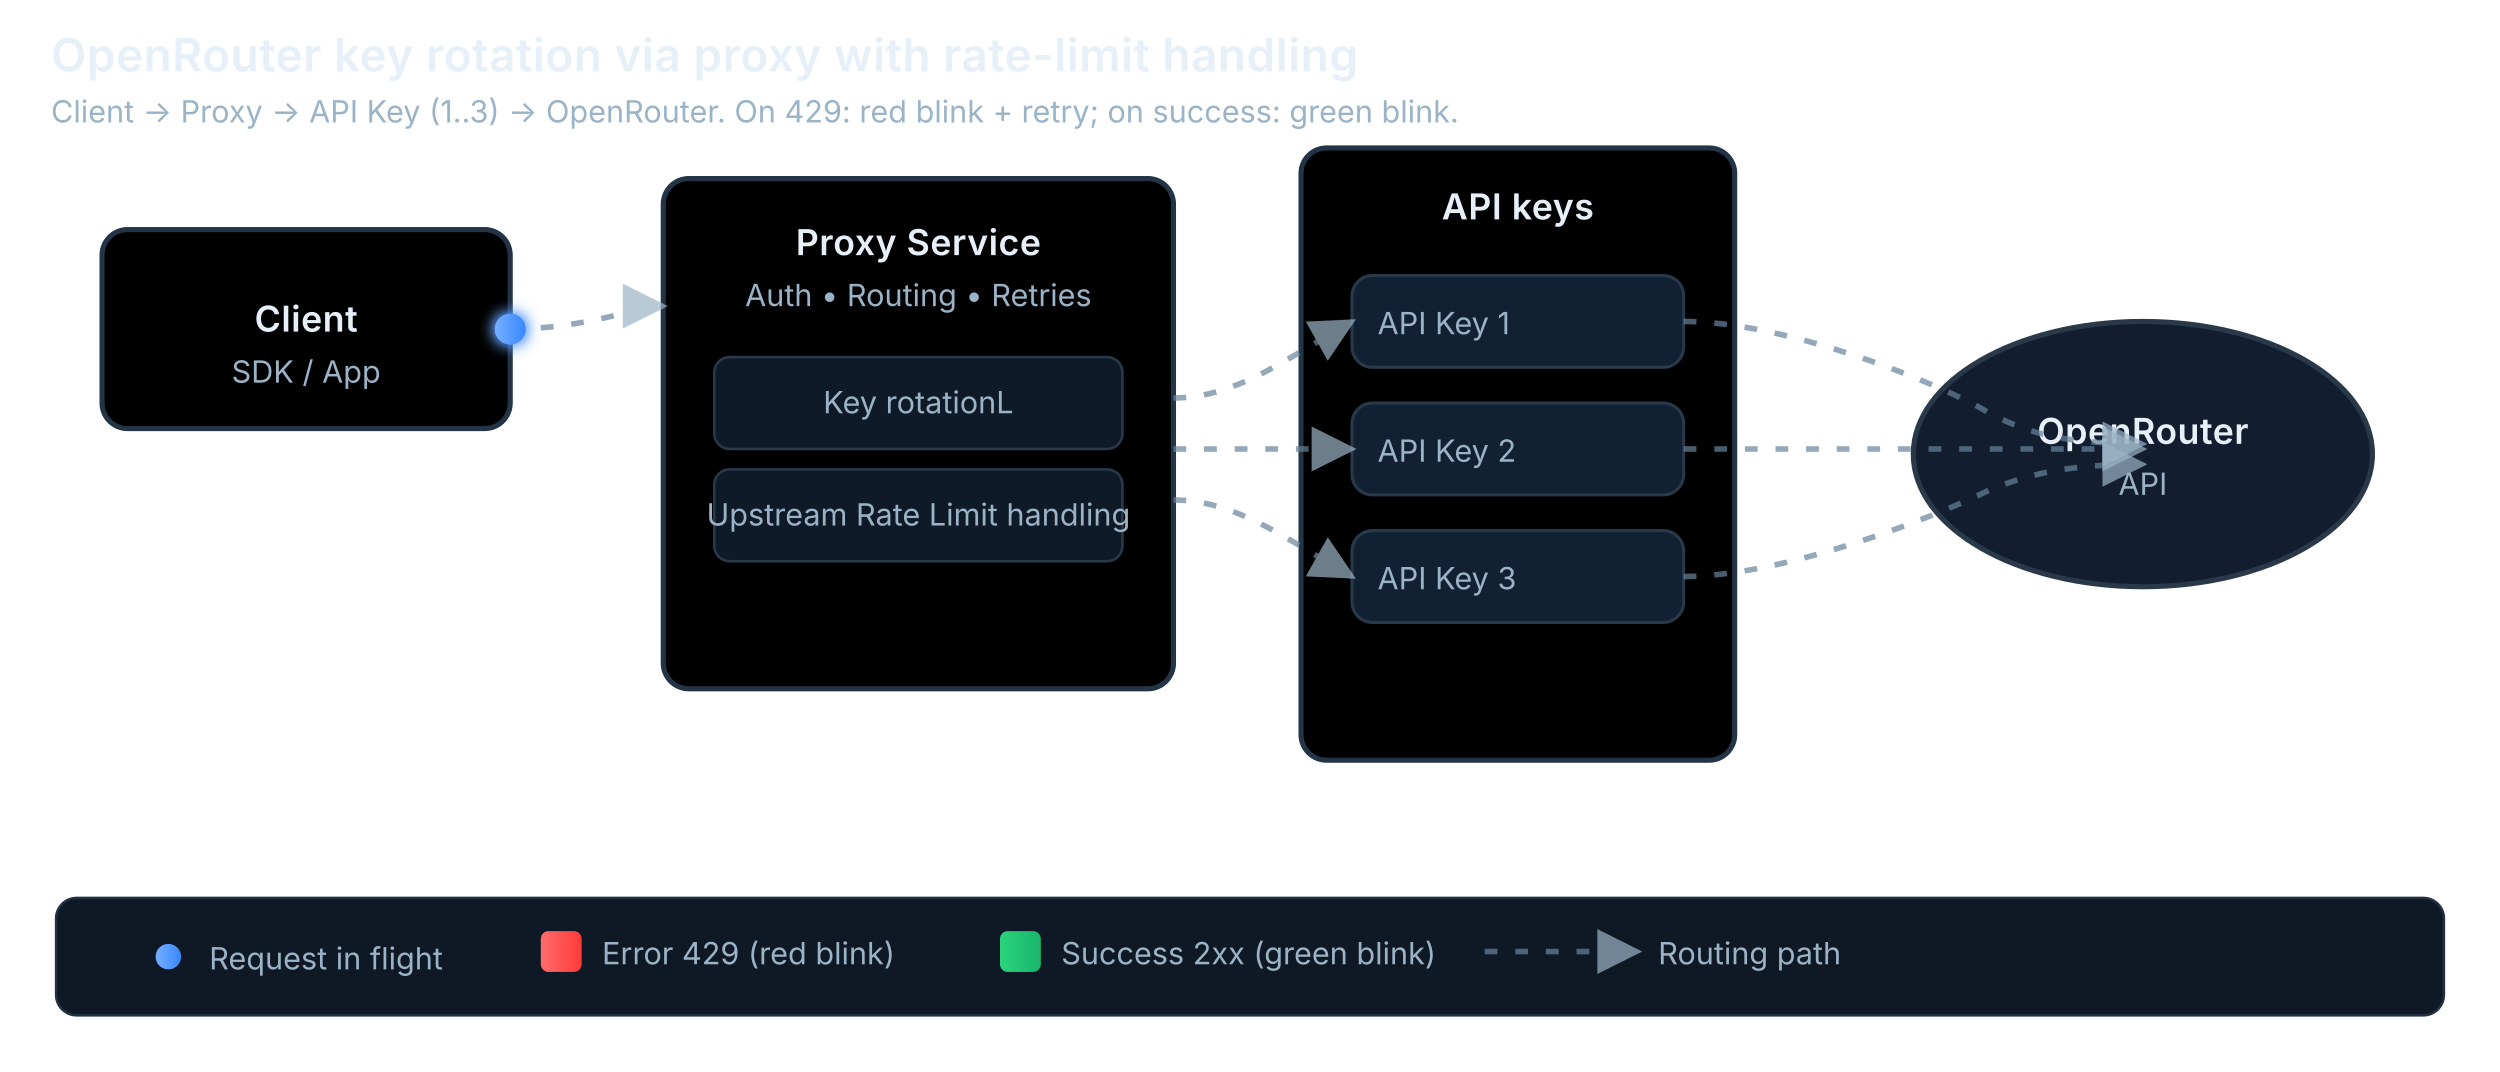
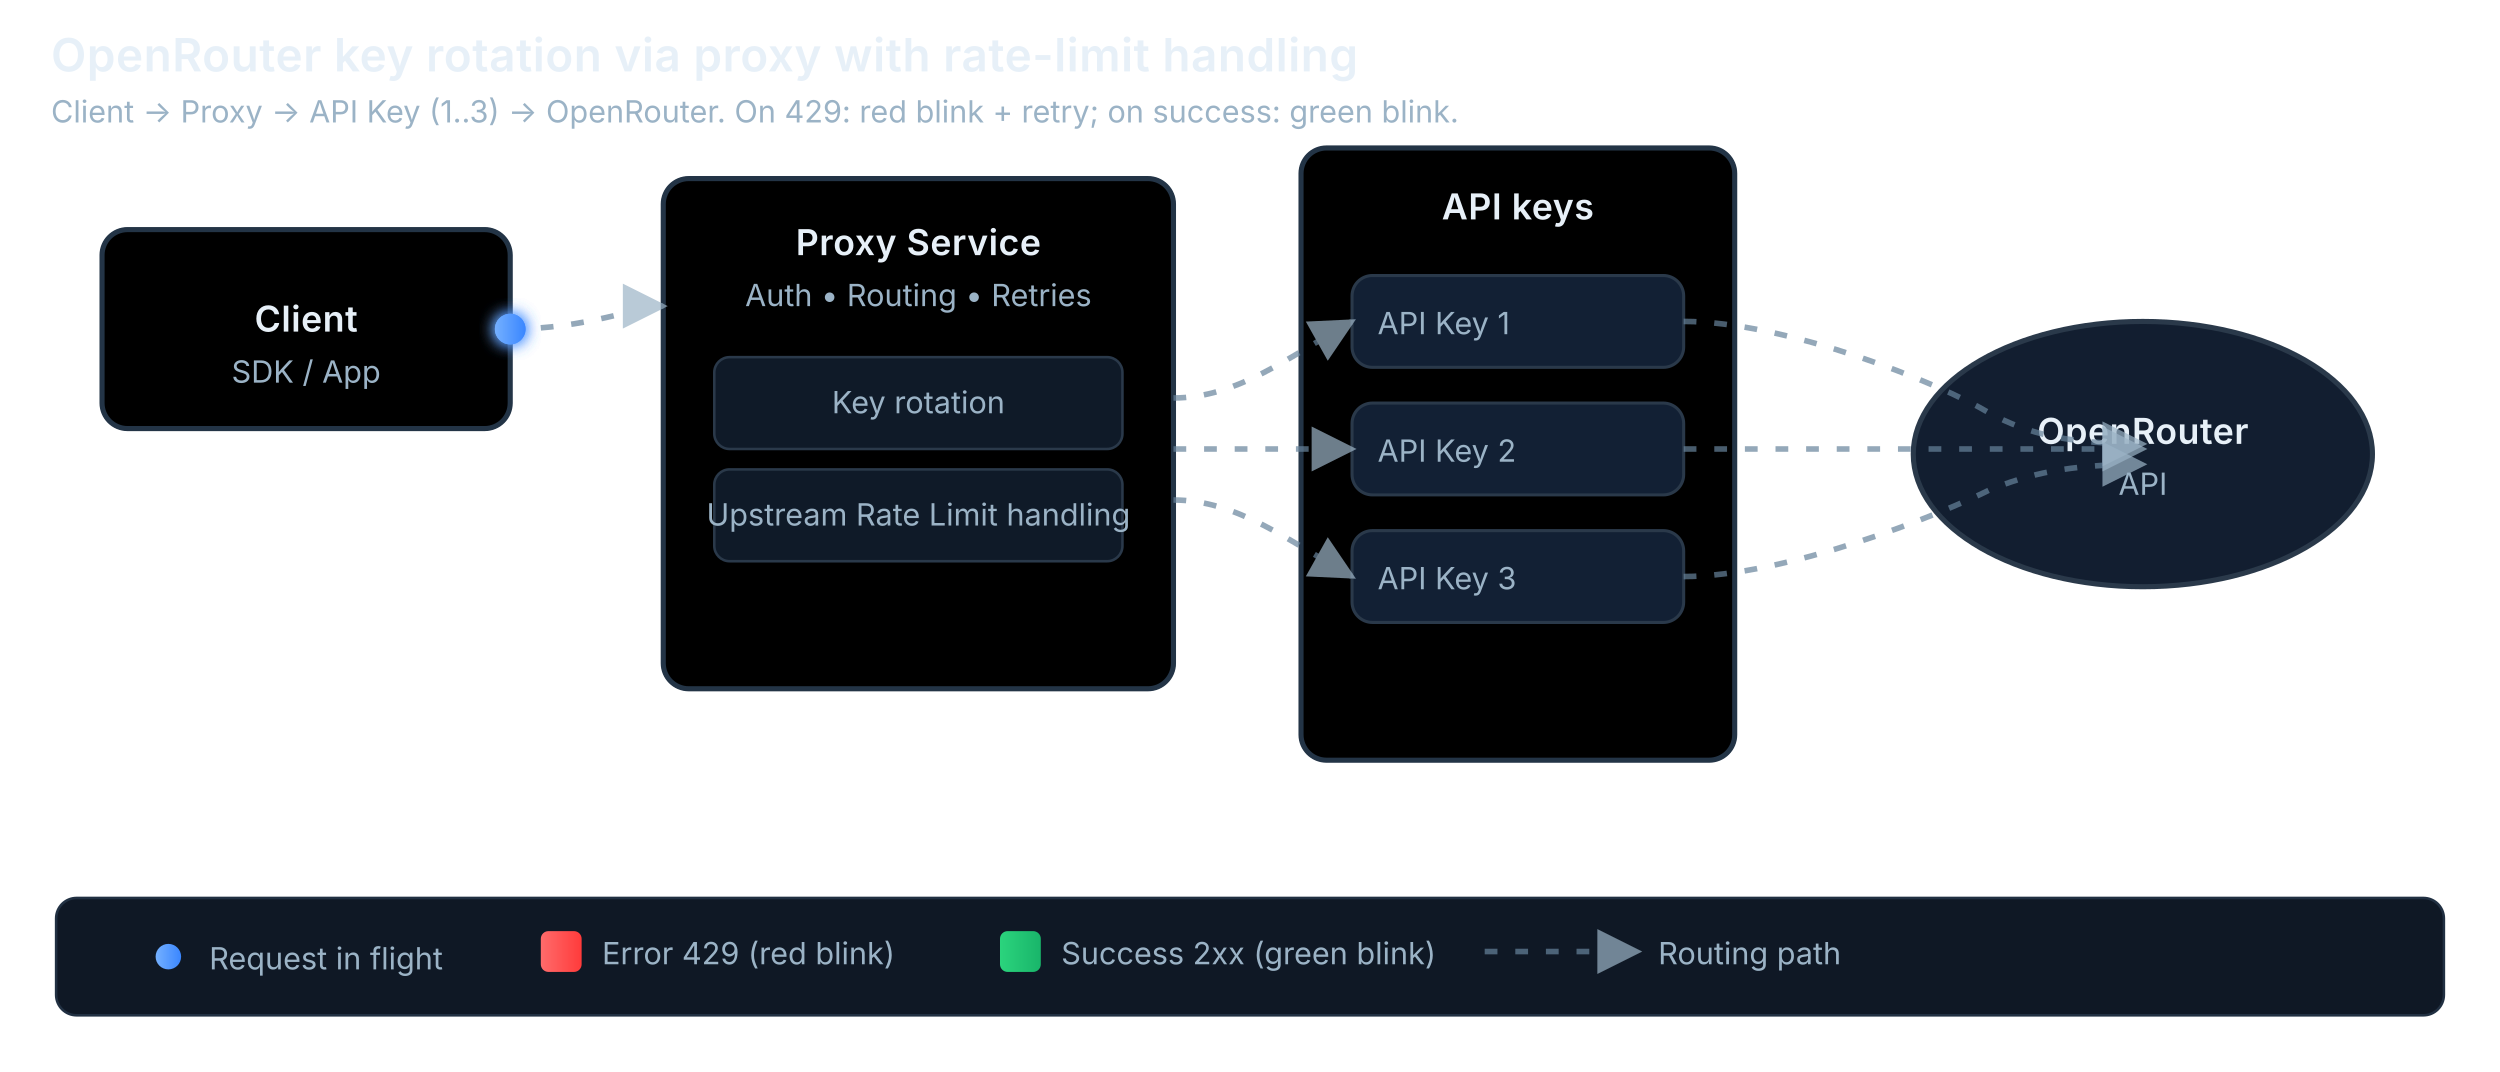
<svg xmlns="http://www.w3.org/2000/svg" width="980" height="420" viewBox="0 0 980 420" style="background:#0b0f14;font-family:Inter,Segoe UI,Arial,sans-serif">
  <defs>
    <linearGradient id="g-blue" x1="0" x2="1">
      <stop offset="0" stop-color="#74b0ff" />
      <stop offset="1" stop-color="#3a86ff" />
    </linearGradient>
    <linearGradient id="g-green" x1="0" x2="1">
      <stop offset="0" stop-color="#2bd47d" />
      <stop offset="1" stop-color="#19b56a" />
    </linearGradient>
    <linearGradient id="g-red" x1="0" x2="1">
      <stop offset="0" stop-color="#ff6b6b" />
      <stop offset="1" stop-color="#ff3b3b" />
    </linearGradient>
    <filter id="glow" x="-50%" y="-50%" width="200%" height="200%">
      <feGaussianBlur stdDeviation="3" result="b" />
      <feMerge>
        <feMergeNode in="b" />
        <feMergeNode in="SourceGraphic" />
      </feMerge>
    </filter>
    <marker id="arrow" viewBox="0 0 10 10" refX="9" refY="5" markerWidth="8" markerHeight="8" orient="auto-start-reverse">
      <path d="M 0 0 L 10 5 L 0 10 z" fill="#9bb3c6" />
    </marker>
    <style>
      .box { fill:#111824; stroke:#2a394a; stroke-width:1.5; rx:10; }
      .label { fill:#e7f0f8; font-weight:600; font-size:14px; letter-spacing:0.2px; }
      .sub { fill:#9bb3c6; font-size:12px; }
      .pill { fill:#122034; stroke:#2a394a; stroke-width:1.2; rx:8; }
      .pill text { font-size:12px; fill:#cfe3f2; }
      .path { fill:none; stroke:#67839b; stroke-width:2.2; stroke-dasharray:5 7; marker-end:url(#arrow); opacity:0.7; }
      .highlight { stroke:url(#g-blue); stroke-width:3; stroke-dasharray:none; opacity:1; }
      .node-outline { stroke:#233446; stroke-width:2; rx:10; }
      .badge { fill:#0f1a28; stroke:#2a394a; stroke-width:1; rx:6; }
      .badge text { fill:#9bb3c6; font-size:11px; }
      .dot { fill:url(#g-blue); filter:url(#glow); }
      .ok { fill:url(#g-green); }
      .err { fill:url(#g-red); }
      .blink { animation: blink 0.3s linear infinite alternate; }
      @keyframes blink { from { opacity:0.35 } to { opacity:1 } }
      .muted { opacity:0.35 }
    </style>
  </defs>
  <text x="20" y="28" class="label" style="font-size:18px">OpenRouter key rotation via proxy with rate-limit handling</text>
  <text x="20" y="48" class="sub">Client → Proxy → API Key (1..3) → OpenRouter. On 429: red blink + retry; on success: green blink.</text>
  <g id="lane-client">
    <rect x="40" y="90" width="160" height="78" class="box" />
    <rect x="40" y="90" width="160" height="78" class="node-outline" />
    <text x="120" y="130" text-anchor="middle" class="label">Client</text>
    <text x="120" y="150" text-anchor="middle" class="sub">SDK / App</text>
  </g>
  <g id="lane-proxy">
    <rect x="260" y="70" width="200" height="200" class="box" />
    <rect x="260" y="70" width="200" height="200" class="node-outline" />
    <text x="360" y="100" text-anchor="middle" class="label">Proxy Service</text>
    <text x="360" y="120" text-anchor="middle" class="sub">Auth • Routing • Retries</text>
    <rect x="280" y="140" width="160" height="36" class="badge" />
-     <text x="360" y="162" text-anchor="middle" class="sub">Key rotationL</text>
+     <text x="360" y="162" text-anchor="middle" class="sub">Key rotation</text>
    <rect x="280" y="184" width="160" height="36" class="badge" />
    <text x="360" y="206" text-anchor="middle" class="sub">Upstream Rate Limit handling</text>
  </g>
  <g id="lane-keys">
    <rect x="510" y="58" width="170" height="240" class="box" />
    <rect x="510" y="58" width="170" height="240" class="node-outline" />
    <text x="595" y="86" text-anchor="middle" class="label">API keys</text>
    <g id="key1" transform="translate(530,108)">
      <rect width="130" height="36" class="pill" />
      <text x="10" y="23" class="sub">API Key 1</text>
    </g>
    <g id="key2" transform="translate(530,158)">
      <rect width="130" height="36" class="pill" />
      <text x="10" y="23" class="sub">API Key 2</text>
    </g>
    <g id="key3" transform="translate(530,208)">
      <rect width="130" height="36" class="pill" />
      <text x="10" y="23" class="sub">API Key 3</text>
    </g>
  </g>
  <g id="lane-openrouter">
    <ellipse id="openrouter-shape" cx="840" cy="178" rx="90" ry="52" fill="#121e30" stroke="#2a394a" stroke-width="2" />
    <text x="840" y="174" text-anchor="middle" class="label">OpenRouter</text>
    <text x="840" y="194" text-anchor="middle" class="sub">API</text>
  </g>
  <path id="p-client-proxy" class="path" d="M200,129 C230,129 250,120 260,120" />
  <path id="p-proxy-key1" class="path" d="M460,156 C485,156 505,140 530,126" />
  <path id="p-proxy-key2" class="path" d="M460,176 C485,176 505,176 530,176" />
  <path id="p-proxy-key3" class="path" d="M460,196 C485,196 505,212 530,226" />
  <path id="p-key1-or" class="path" d="M660,126 C700,126 760,150 780,162 C795,170 810,174 840,174" />
  <path id="p-key2-or" class="path" d="M660,176 C700,176 760,176 780,176 C810,176 820,176 840,176" />
  <path id="p-key3-or" class="path" d="M660,226 C700,226 760,202 780,192 C795,186 810,182 840,182" />
  <circle id="dotA" r="6" class="dot" cx="200" cy="129" />
  <circle id="dotB" r="6" class="dot" cx="200" cy="129" />
  <g id="badge-429" visibility="hidden" transform="translate(660,152)">
    <rect width="56" height="22" rx="5" class="badge" />
    <text x="28" y="15" text-anchor="middle" class="sub" fill="#ff6b6b">429</text>
  </g>
  <g id="badge-ok" visibility="hidden" transform="translate(880,152)">
    <rect width="66" height="22" rx="5" class="badge" />
    <text x="33" y="15" text-anchor="middle" class="sub" fill="#2bd47d">200 OK</text>
  </g>
  <g transform="translate(22,352)">
    <rect width="936" height="46" rx="8" fill="#0f1825" stroke="#213042" />
    <circle cx="44" cy="23" r="5" fill="url(#g-blue)" />
    <text x="60" y="28" class="sub">Request in flight</text>
    <rect x="190" y="13" width="16" height="16" rx="3" class="err blink" />
    <text x="214" y="26" class="sub">Error 429 (red blink)</text>
    <rect x="370" y="13" width="16" height="16" rx="3" class="ok blink" />
    <text x="394" y="26" class="sub">Success 2xx (green blink)</text>
    <line x1="560" y1="21" x2="620" y2="21" class="path" />
    <text x="628" y="26" class="sub">Routing path</text>
  </g>
</svg>
